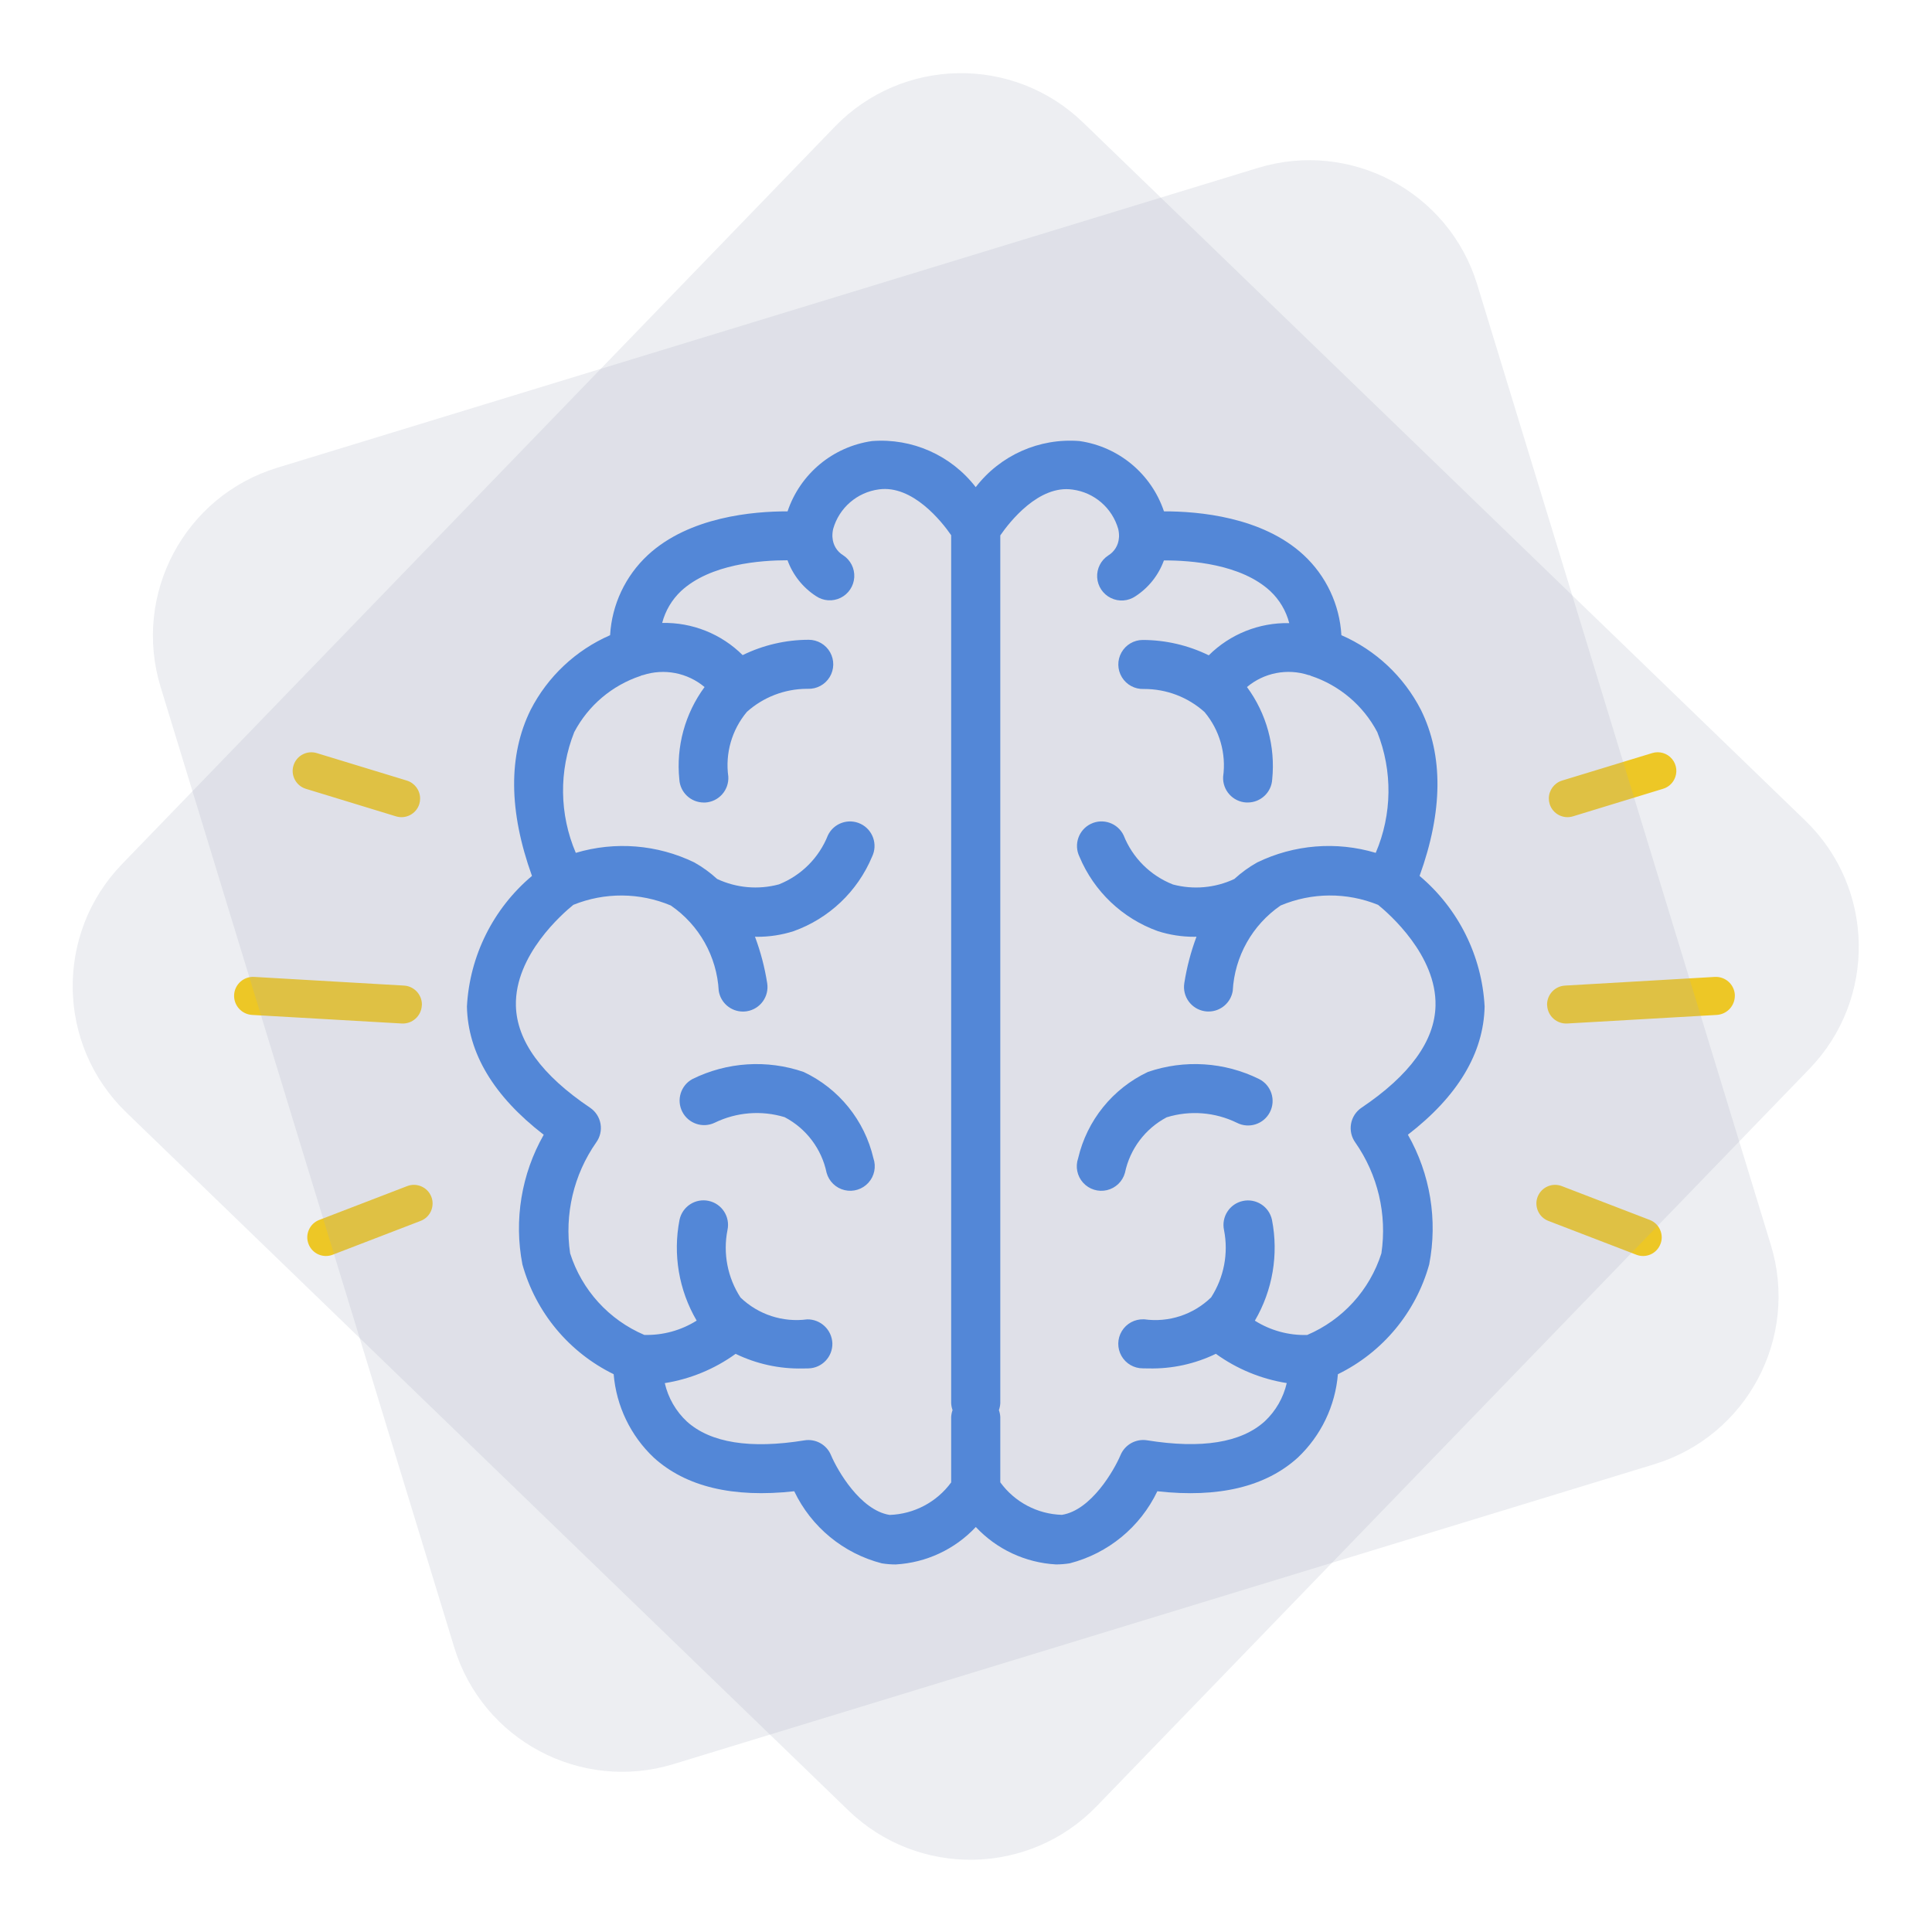
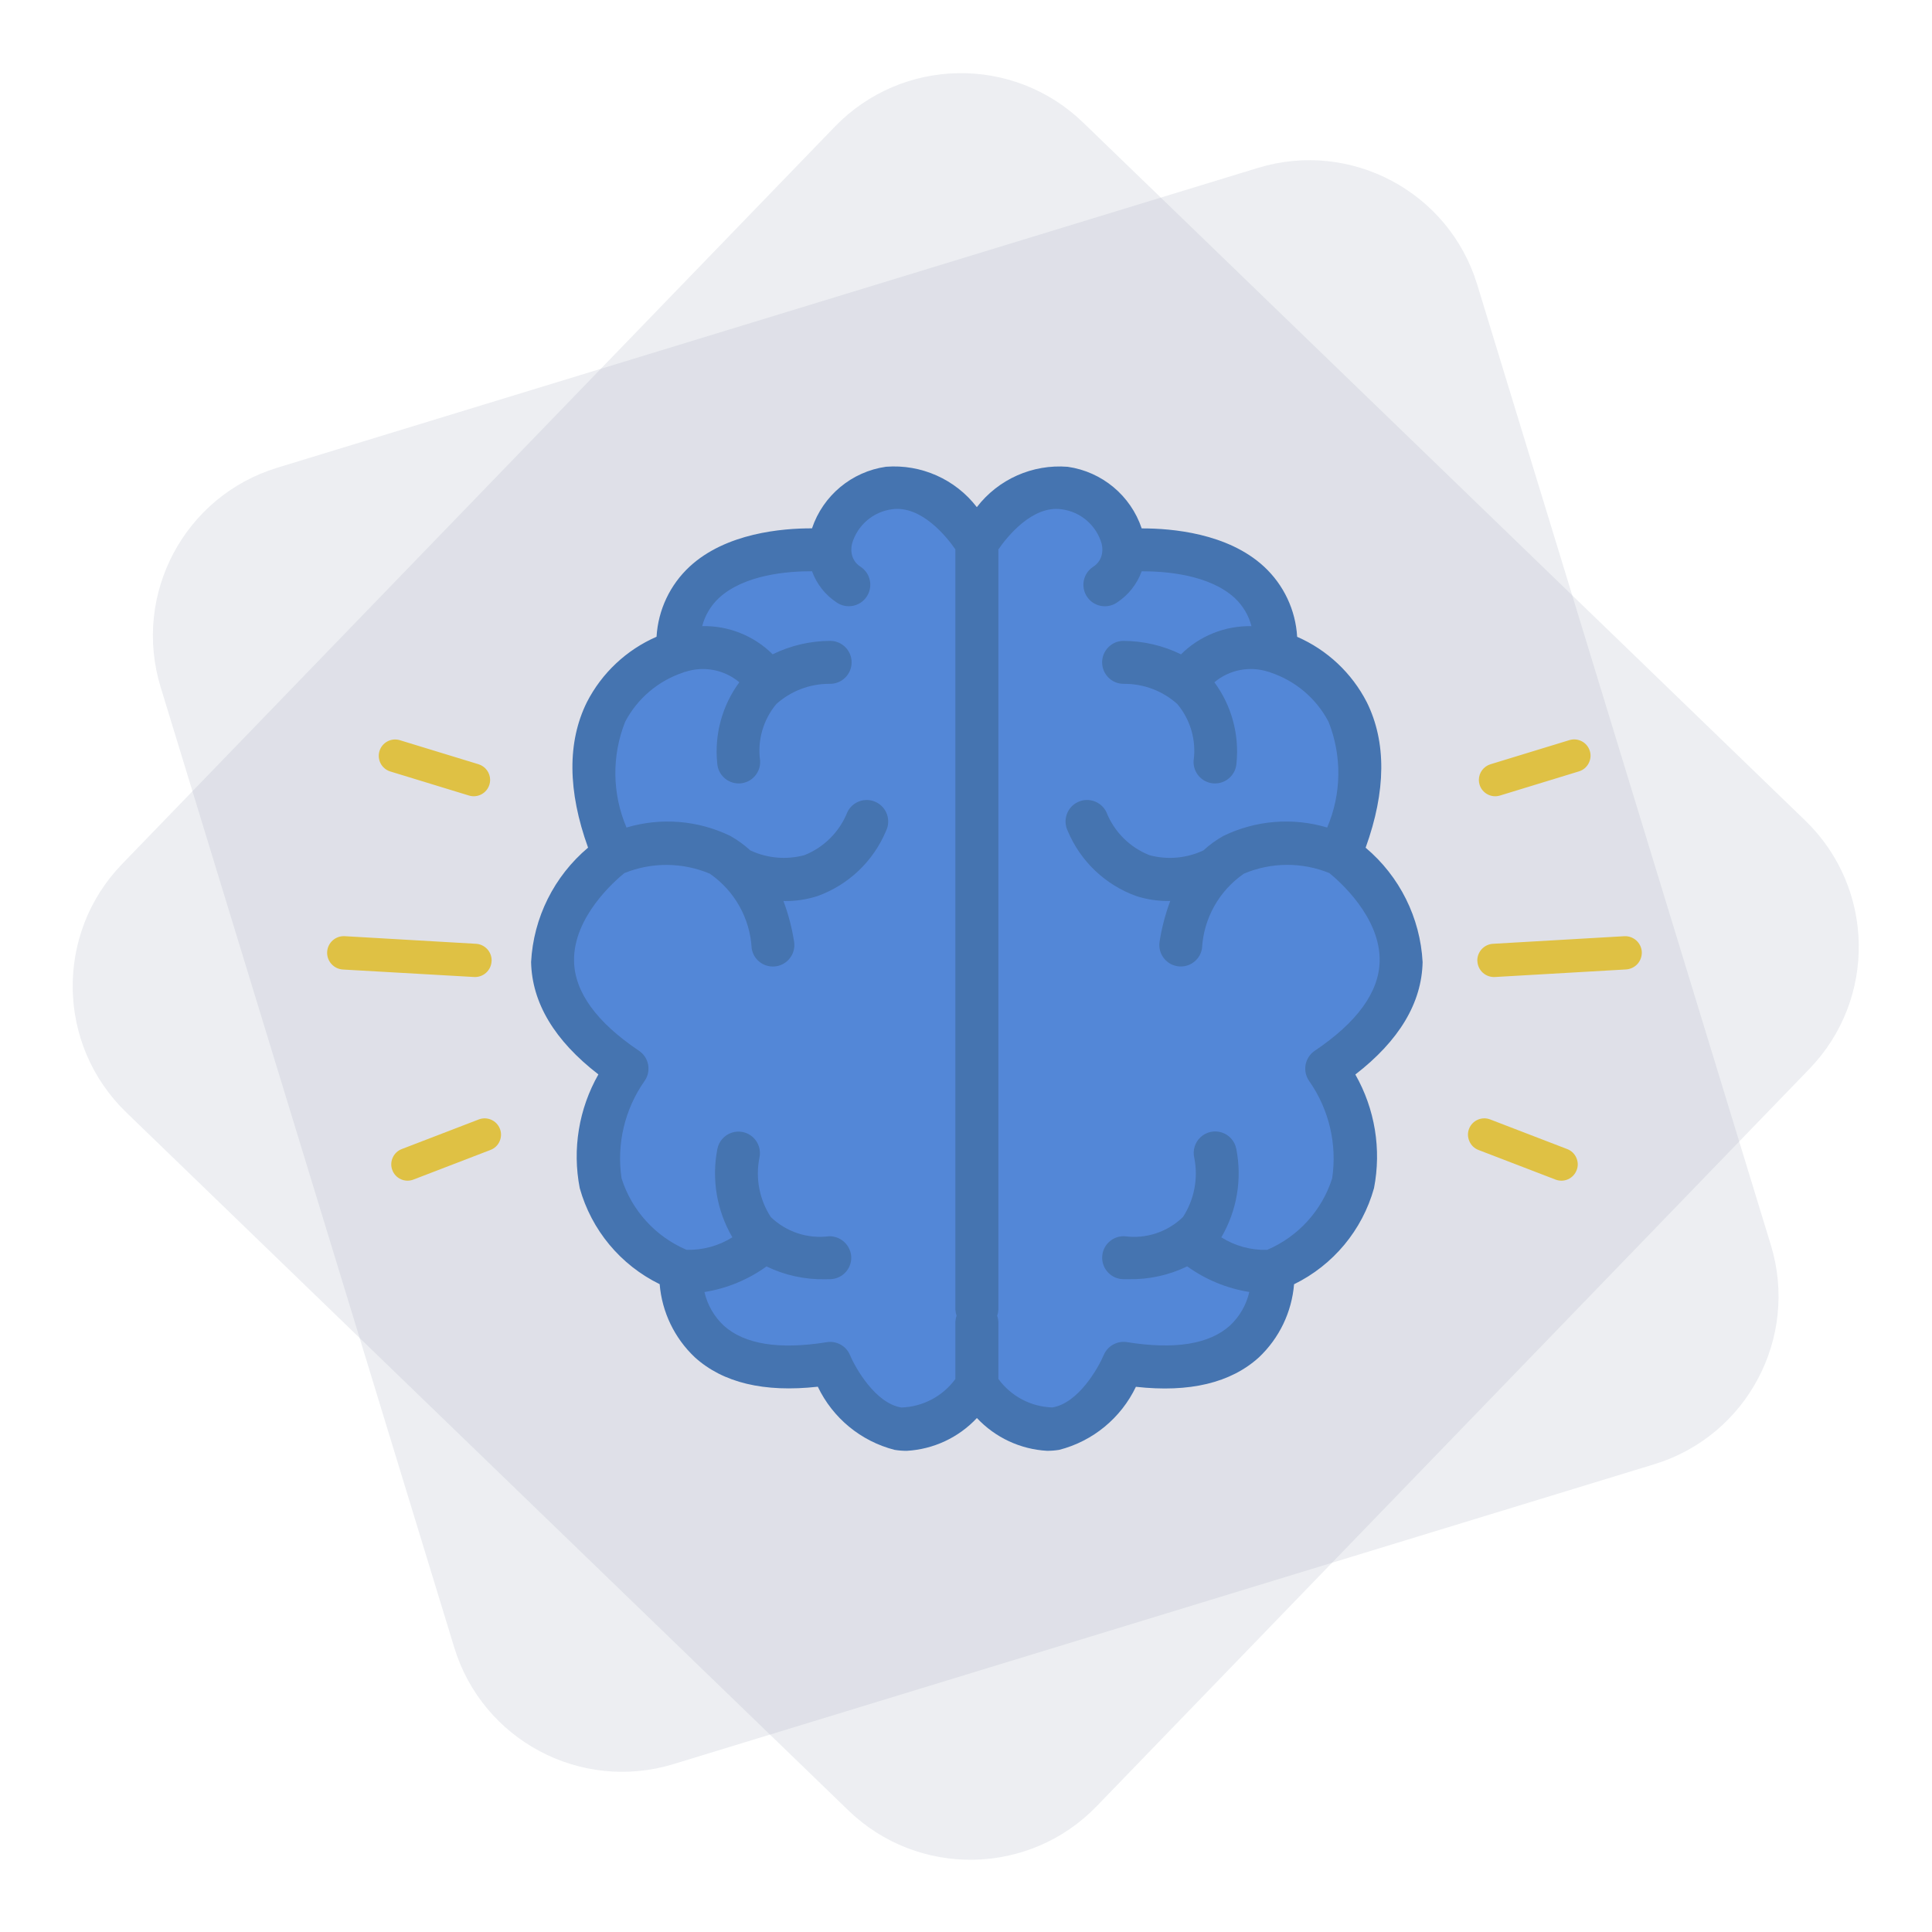
- <svg xmlns="http://www.w3.org/2000/svg" id="Component_15_1" data-name="Component 15 – 1" width="132.001" height="132.037" viewBox="0 0 132.001 132.037">
-   <g id="Group_269" data-name="Group 269" transform="translate(-804.599 -245.11)">
-     <g id="Brain" transform="translate(836.51 275.226)">
+ <svg xmlns="http://www.w3.org/2000/svg" id="Component_22_1" data-name="Component 22 – 1" width="132.001" height="132.037" viewBox="0 0 132.001 132.037">
+   <g id="Group_269" data-name="Group 269" transform="translate(-798.241 -243.349)">
+     <g id="Brain" transform="translate(834.537 275.226)">
+       <path id="Path_237" data-name="Path 237" d="M30.819,64.213l5.29,1.755,4.509-4.011H45.2l4.067-3.5,4.41-4.913,2.34-5.907-.776-5.607,2.768-4.016,2.2-6.9-4.2-5.2V18.655l-2.34-5.074-2.722-1.41L49.27,9.259l-5.6-3.415h-3.05L39.264,3.021l-3.155-.665-3.277.665L30.819,4.956,27.592,3.021l-4.215-.665L20.6,4.956,18.231,6.5,13.712,7.614l-1.92,1.645L9.913,12.171l-2.1,2.51L5.075,17.469v9.763L2.86,31.113V36.02l3.216,4.453v6l-1,1.162,1,3.324,2.608,2.583,1.23,3.347L11.792,59.7l4.175,2.259H20.6l3.7,4.011,4.012-.7Z" transform="translate(-0.355 -0.292)" fill="#2673e5" />
      <g id="Layer_6" data-name="Layer 6" transform="translate(0 0)">
-         <path id="Path_215" data-name="Path 215" d="M21.1,27.059a9.892,9.892,0,0,0-7.606.489,1.676,1.676,0,0,0,1.532,2.98,6.569,6.569,0,0,1,4.776-.379,5.571,5.571,0,0,1,2.868,3.8,1.676,1.676,0,1,0,3.2-.992A8.709,8.709,0,0,0,21.1,27.059Z" transform="translate(1.91 16.084)" fill="#2673e5" />
-         <path id="Path_216" data-name="Path 216" d="M73.488,39.77a12.539,12.539,0,0,0-4.445-8.924c1.6-4.428,1.627-8.241.093-11.346A11.091,11.091,0,0,0,63.7,14.394,8.1,8.1,0,0,0,61.113,8.91c-2.827-2.612-7.2-2.984-9.539-2.979A7.159,7.159,0,0,0,45.8,1.126a8.128,8.128,0,0,0-7.091,3.151,8.15,8.15,0,0,0-7.088-3.15,7.16,7.16,0,0,0-5.772,4.805c-2.336-.006-6.709.366-9.54,2.978a8.114,8.114,0,0,0-2.588,5.485A11.088,11.088,0,0,0,8.289,19.5c-1.534,3.106-1.5,6.918.093,11.346a12.537,12.537,0,0,0-4.445,8.923C4,42.952,5.766,45.9,9.185,48.536A12.944,12.944,0,0,0,7.729,57.4a11.9,11.9,0,0,0,6.236,7.5,8.838,8.838,0,0,0,2.741,5.7c2.192,1.991,5.411,2.763,9.6,2.3a9.166,9.166,0,0,0,5.985,4.926,5.964,5.964,0,0,0,.948.076,8.129,8.129,0,0,0,5.476-2.559A8.127,8.127,0,0,0,44.19,77.9a5.959,5.959,0,0,0,.946-.076A9.166,9.166,0,0,0,51.121,72.9c4.185.467,7.406-.307,9.6-2.3a8.843,8.843,0,0,0,2.74-5.7A11.9,11.9,0,0,0,69.7,57.4a12.934,12.934,0,0,0-1.455-8.868C71.659,45.9,73.423,42.952,73.488,39.77ZM32.826,74.517c-2.01-.317-3.575-3.057-4.007-4.083A1.672,1.672,0,0,0,27,69.422c-3.7.6-6.406.167-8.02-1.278a5.164,5.164,0,0,1-1.521-2.635,11.308,11.308,0,0,0,4.841-2,10.012,10.012,0,0,0,4.574,1c.133,0,.268,0,.406-.006a1.677,1.677,0,0,0,1.632-1.719,1.7,1.7,0,0,0-1.72-1.632,5.525,5.525,0,0,1-4.557-1.492,6.234,6.234,0,0,1-.89-4.62,1.675,1.675,0,1,0-3.278-.694,9.878,9.878,0,0,0,1.17,6.892,6.4,6.4,0,0,1-3.578.977,9.036,9.036,0,0,1-5.069-5.576,10.521,10.521,0,0,1,1.777-7.572,1.675,1.675,0,0,0-.416-2.381c-3.306-2.225-5.012-4.572-5.067-6.976-.08-3.449,3.19-6.292,3.925-6.887a8.736,8.736,0,0,1,6.661.044A7.572,7.572,0,0,1,21.146,38.7,1.675,1.675,0,0,0,22.8,40.116a1.658,1.658,0,0,0,.267-.021,1.676,1.676,0,0,0,1.39-1.919A16.153,16.153,0,0,0,23.623,35c.047,0,.091.007.139.007a8.131,8.131,0,0,0,2.5-.384,9.16,9.16,0,0,0,5.364-5.094,1.676,1.676,0,1,0-3.018-1.46,5.985,5.985,0,0,1-3.35,3.356,6.182,6.182,0,0,1-4.222-.371,8.329,8.329,0,0,0-1.559-1.13,11.213,11.213,0,0,0-8.1-.654,10.822,10.822,0,0,1-.106-8.252A7.953,7.953,0,0,1,15.8,17.178c.032-.009.057-.03.088-.041s.049,0,.074-.012a4.416,4.416,0,0,1,4.215.813,9.094,9.094,0,0,0-1.724,6.313,1.676,1.676,0,0,0,1.671,1.579l.1,0A1.676,1.676,0,0,0,21.8,24.057a5.668,5.668,0,0,1,1.272-4.424,6.174,6.174,0,0,1,4.1-1.574c.129,0,.049,0,.067,0a1.676,1.676,0,1,0,.052-3.351,10.3,10.3,0,0,0-4.51,1.048,7.571,7.571,0,0,0-5.5-2.2,4.572,4.572,0,0,1,1.293-2.182c2-1.85,5.436-2.1,7.273-2.1a4.921,4.921,0,0,0,1.942,2.446,1.676,1.676,0,1,0,1.859-2.789,1.518,1.518,0,0,1-.725-1.189c0-.032-.009-.062-.009-.094a2.12,2.12,0,0,1,.053-.518,3.759,3.759,0,0,1,3.124-2.7c2.3-.319,4.3,2.2,4.94,3.132V66.884a1.628,1.628,0,0,0,.095.471,1.627,1.627,0,0,0-.095.471v4.469A5.436,5.436,0,0,1,32.826,74.517ZM65.071,46.69a1.682,1.682,0,0,0-.419,2.377,10.518,10.518,0,0,1,1.781,7.575,9.044,9.044,0,0,1-5.072,5.577,6.359,6.359,0,0,1-3.575-.977,9.883,9.883,0,0,0,1.169-6.893,1.675,1.675,0,1,0-3.277.7,6.251,6.251,0,0,1-.881,4.6,5.469,5.469,0,0,1-4.568,1.5h-.046a1.676,1.676,0,1,0-.043,3.351q.206.006.408.006a10.01,10.01,0,0,0,4.573-1,11.3,11.3,0,0,0,4.844,2,5.162,5.162,0,0,1-1.5,2.611c-1.612,1.463-4.316,1.9-8.046,1.3a1.684,1.684,0,0,0-1.813,1.008c-.434,1.029-2,3.771-4.008,4.087a5.4,5.4,0,0,1-4.21-2.223V67.825a1.627,1.627,0,0,0-.095-.471,1.627,1.627,0,0,0,.095-.471V7.575c.647-.939,2.633-3.465,4.938-3.132a3.759,3.759,0,0,1,3.124,2.7,2.116,2.116,0,0,1,.053.518c0,.032-.011.061-.009.093a1.518,1.518,0,0,1-.725,1.189,1.676,1.676,0,1,0,1.859,2.789,4.922,4.922,0,0,0,1.942-2.447c1.837-.008,5.277.246,7.274,2.1a4.576,4.576,0,0,1,1.292,2.184,7.58,7.58,0,0,0-5.5,2.2,10.332,10.332,0,0,0-4.51-1.049,1.676,1.676,0,1,0,.062,3.351h.036a6.156,6.156,0,0,1,4.121,1.574,5.668,5.668,0,0,1,1.272,4.424A1.676,1.676,0,0,0,57.2,25.828l.1,0a1.676,1.676,0,0,0,1.671-1.579,9.094,9.094,0,0,0-1.724-6.312,4.415,4.415,0,0,1,4.213-.815c.025.01.05,0,.075.013s.051.03.08.038a7.955,7.955,0,0,1,4.537,3.845,10.822,10.822,0,0,1-.106,8.252,11.2,11.2,0,0,0-8.1.654,8.327,8.327,0,0,0-1.562,1.131,6.155,6.155,0,0,1-4.194.377,5.971,5.971,0,0,1-3.375-3.364,1.676,1.676,0,1,0-3.018,1.46,9.158,9.158,0,0,0,5.363,5.094,8.131,8.131,0,0,0,2.5.384c.047,0,.09-.006.137-.007a16.176,16.176,0,0,0-.833,3.173,1.676,1.676,0,0,0,1.39,1.92,1.642,1.642,0,0,0,.267.021,1.676,1.676,0,0,0,1.653-1.411,7.569,7.569,0,0,1,3.273-5.835,8.707,8.707,0,0,1,6.662-.042c.747.606,4,3.444,3.923,6.886C70.081,42.119,68.377,44.466,65.071,46.69Z" transform="translate(-3.937 -1.1)" fill="#2673e5" />
-         <path id="Path_217" data-name="Path 217" d="M41.265,27.547a9.9,9.9,0,0,0-7.606-.489,8.715,8.715,0,0,0-4.769,5.9,1.676,1.676,0,1,0,3.2.992,5.578,5.578,0,0,1,2.851-3.791,6.544,6.544,0,0,1,4.8.375,1.676,1.676,0,1,0,1.527-2.984Z" transform="translate(12.881 16.084)" fill="#2673e5" />
+         <path id="Path_215" data-name="Path 215" d="M20.046,26.992a8.666,8.666,0,0,0-6.663.428,1.468,1.468,0,1,0,1.342,2.611,5.755,5.755,0,0,1,4.184-.332,4.88,4.88,0,0,1,2.512,3.327,1.468,1.468,0,1,0,2.8-.869A7.629,7.629,0,0,0,20.046,26.992Z" transform="translate(0.113 10.802)" fill="#2673e5" />
+         <path id="Path_216" data-name="Path 216" d="M64.865,34.975a10.985,10.985,0,0,0-3.894-7.818c1.4-3.879,1.425-7.219.082-9.94a9.716,9.716,0,0,0-4.762-4.473,7.094,7.094,0,0,0-2.267-4.8c-2.477-2.288-6.309-2.614-8.357-2.609a6.271,6.271,0,0,0-5.056-4.21A7.121,7.121,0,0,0,34.4,3.882a7.139,7.139,0,0,0-6.209-2.76,6.273,6.273,0,0,0-5.056,4.209c-2.046-.005-5.877.32-8.357,2.609a7.108,7.108,0,0,0-2.267,4.8,9.713,9.713,0,0,0-4.762,4.473c-1.343,2.721-1.316,6.061.082,9.94a10.983,10.983,0,0,0-3.894,7.817c.059,2.789,1.6,5.367,4.6,7.68a11.339,11.339,0,0,0-1.276,7.769,10.428,10.428,0,0,0,5.463,6.567,7.742,7.742,0,0,0,2.4,4.995c1.92,1.744,4.74,2.42,8.408,2.013a8.029,8.029,0,0,0,5.243,4.315,5.224,5.224,0,0,0,.83.067,7.121,7.121,0,0,0,4.8-2.242,7.119,7.119,0,0,0,4.8,2.241,5.221,5.221,0,0,0,.829-.067A8.03,8.03,0,0,0,45.271,64c3.666.409,6.488-.269,8.409-2.014a7.746,7.746,0,0,0,2.4-4.994,10.428,10.428,0,0,0,5.463-6.567,11.331,11.331,0,0,0-1.275-7.768C63.262,40.342,64.808,37.763,64.865,34.975ZM29.244,65.415c-1.761-.277-3.131-2.678-3.51-3.577a1.465,1.465,0,0,0-1.59-.887c-3.243.523-5.612.146-7.026-1.12a4.524,4.524,0,0,1-1.333-2.308,9.906,9.906,0,0,0,4.241-1.75,8.77,8.77,0,0,0,4.007.876c.116,0,.235,0,.356-.005a1.469,1.469,0,0,0,1.429-1.505,1.492,1.492,0,0,0-1.507-1.429A4.84,4.84,0,0,1,20.32,52.4a5.461,5.461,0,0,1-.78-4.047,1.468,1.468,0,1,0-2.872-.608,8.653,8.653,0,0,0,1.025,6.038,5.609,5.609,0,0,1-3.134.855,7.916,7.916,0,0,1-4.44-4.884,9.217,9.217,0,0,1,1.557-6.633,1.467,1.467,0,0,0-.364-2.085c-2.9-1.949-4.39-4.005-4.439-6.111-.07-3.022,2.794-5.512,3.438-6.033a7.653,7.653,0,0,1,5.835.038,6.633,6.633,0,0,1,2.866,5.111,1.467,1.467,0,0,0,1.448,1.237,1.452,1.452,0,0,0,.234-.019,1.468,1.468,0,0,0,1.217-1.681,14.15,14.15,0,0,0-.729-2.78c.041,0,.08.006.122.006a7.123,7.123,0,0,0,2.192-.336,8.025,8.025,0,0,0,4.7-4.463,1.468,1.468,0,1,0-2.644-1.279,5.243,5.243,0,0,1-2.935,2.94,5.416,5.416,0,0,1-3.7-.325,7.3,7.3,0,0,0-1.365-.989,9.822,9.822,0,0,0-7.093-.573,9.48,9.48,0,0,1-.093-7.229,6.967,6.967,0,0,1,3.967-3.366c.028-.008.05-.027.077-.036s.043,0,.065-.01a3.868,3.868,0,0,1,3.693.713,7.967,7.967,0,0,0-1.51,5.53,1.468,1.468,0,0,0,1.464,1.383l.086,0a1.468,1.468,0,0,0,1.381-1.551A4.965,4.965,0,0,1,20.7,17.336a5.408,5.408,0,0,1,3.592-1.379c.113,0,.043,0,.059,0a1.468,1.468,0,1,0,.046-2.936,9.026,9.026,0,0,0-3.951.918,6.632,6.632,0,0,0-4.815-1.925A4.005,4.005,0,0,1,16.765,10.1c1.748-1.621,4.762-1.844,6.371-1.836a4.311,4.311,0,0,0,1.7,2.143,1.468,1.468,0,1,0,1.629-2.443,1.33,1.33,0,0,1-.635-1.041c0-.028-.008-.054-.008-.082a1.857,1.857,0,0,1,.047-.454,3.293,3.293,0,0,1,2.737-2.361c2.017-.28,3.764,1.924,4.327,2.744V58.728a1.426,1.426,0,0,0,.083.412,1.426,1.426,0,0,0-.083.412v3.915A4.762,4.762,0,0,1,29.244,65.415ZM57.491,41.037a1.473,1.473,0,0,0-.367,2.082,9.214,9.214,0,0,1,1.56,6.636,7.923,7.923,0,0,1-4.443,4.886,5.571,5.571,0,0,1-3.132-.856,8.657,8.657,0,0,0,1.024-6.038,1.468,1.468,0,1,0-2.87.614,5.476,5.476,0,0,1-.771,4.03,4.791,4.791,0,0,1-4,1.318h-.04a1.468,1.468,0,1,0-.037,2.936q.181.005.357,0a8.769,8.769,0,0,0,4.006-.876,9.9,9.9,0,0,0,4.243,1.75,4.522,4.522,0,0,1-1.312,2.287c-1.412,1.282-3.781,1.666-7.048,1.141a1.475,1.475,0,0,0-1.589.883c-.38.9-1.751,3.3-3.511,3.58a4.728,4.728,0,0,1-3.688-1.948V59.552a1.426,1.426,0,0,0-.083-.412,1.425,1.425,0,0,0,.083-.412V6.772c.566-.823,2.307-3.035,4.326-2.744A3.293,3.293,0,0,1,42.933,6.39a1.854,1.854,0,0,1,.047.454c0,.028-.009.054-.008.082a1.33,1.33,0,0,1-.635,1.041,1.468,1.468,0,1,0,1.629,2.443,4.312,4.312,0,0,0,1.7-2.143c1.609-.007,4.623.216,6.372,1.837a4.009,4.009,0,0,1,1.132,1.913,6.64,6.64,0,0,0-4.816,1.924,9.051,9.051,0,0,0-3.95-.919,1.468,1.468,0,1,0,.054,2.936h.032a5.393,5.393,0,0,1,3.61,1.379,4.965,4.965,0,0,1,1.114,3.876,1.468,1.468,0,0,0,1.381,1.551l.086,0a1.468,1.468,0,0,0,1.464-1.383,7.966,7.966,0,0,0-1.51-5.53,3.868,3.868,0,0,1,3.691-.714c.022.008.044,0,.066.011s.045.026.07.033a6.969,6.969,0,0,1,3.974,3.368,9.48,9.48,0,0,1-.093,7.229,9.815,9.815,0,0,0-7.091.573,7.294,7.294,0,0,0-1.368.991,5.392,5.392,0,0,1-3.674.33,5.231,5.231,0,0,1-2.956-2.947,1.468,1.468,0,1,0-2.644,1.279,8.023,8.023,0,0,0,4.7,4.463A7.123,7.123,0,0,0,47.5,30.8c.041,0,.079-.005.12-.006a14.171,14.171,0,0,0-.73,2.78,1.468,1.468,0,0,0,1.217,1.682,1.439,1.439,0,0,0,.234.019,1.468,1.468,0,0,0,1.448-1.236,6.63,6.63,0,0,1,2.868-5.111,7.628,7.628,0,0,1,5.836-.037c.654.531,3.506,3.017,3.436,6.032C61.88,37.033,60.387,39.089,57.491,41.037Z" transform="translate(-3.937 -1.1)" fill="#0f55a8" />
+         <path id="Path_217" data-name="Path 217" d="M39.721,27.42a8.669,8.669,0,0,0-6.663-.428,7.634,7.634,0,0,0-4.178,5.165,1.468,1.468,0,1,0,2.8.869,4.886,4.886,0,0,1,2.5-3.321,5.733,5.733,0,0,1,4.2.328,1.468,1.468,0,0,0,1.338-2.614Z" transform="translate(7.711 10.802)" fill="#2673e5" />
      </g>
    </g>
-     <g id="Group_265" data-name="Group 265" transform="translate(824.599 300.958) rotate(-90)">
-       <path id="Union_17" data-name="Union 17" d="M.9,8.657A1.277,1.277,0,0,1,.056,7.065L1.94.9A1.265,1.265,0,0,1,2.563.151,1.256,1.256,0,0,1,3.534.058,1.277,1.277,0,0,1,4.38,1.649L2.5,7.811a1.285,1.285,0,0,1-1.22.9A1.24,1.24,0,0,1,.9,8.657ZM2.8.6a.76.76,0,0,0-.374.451L.544,7.214a.765.765,0,0,0,.508.954.786.786,0,0,0,.955-.508L3.892,1.5A.763.763,0,0,0,3.161.513.755.755,0,0,0,2.8.6ZM1.067,8.118A.71.71,0,0,1,.6,7.231L2.48,1.068a.711.711,0,0,1,1.36.416L1.956,7.646a.71.71,0,0,1-.888.472Z" fill="#ffce00" stroke="rgba(0,0,0,0)" stroke-miterlimit="10" stroke-width="1" />
-       <g id="Group_21" data-name="Group 21" transform="translate(0.29 0.291)">
-         <path id="Path_31" data-name="Path 31" d="M1.036,8.134a.883.883,0,0,1-.261-.04L.629,8.05A.892.892,0,0,1,.039,6.938L1.968.631A.891.891,0,0,1,3.081.039l.144.044A.893.893,0,0,1,3.816,1.2L1.887,7.5a.893.893,0,0,1-.852.631ZM.78,7.562.924,7.6A.381.381,0,0,0,1.4,7.354L3.328,1.047A.38.38,0,0,0,3.075.573L2.931.529a.378.378,0,0,0-.289.028A.374.374,0,0,0,2.457.78L.528,7.087a.381.381,0,0,0,.252.475Z" transform="translate(0 0)" fill="#ffce00" />
+     <g id="Group_265" data-name="Group 265" transform="translate(824.104 297.767) rotate(-90)">
+       <path id="Union_17" data-name="Union 17" d="M.79,7.583A1.118,1.118,0,0,1,.049,6.189L1.7.791a1.118,1.118,0,0,1,2.138.653l-1.651,5.4a1.126,1.126,0,0,1-1.069.79A1.077,1.077,0,0,1,.79,7.583ZM2.454.527a.666.666,0,0,0-.327.4L.477,6.32a.669.669,0,0,0,.445.835.689.689,0,0,0,.837-.444l1.65-5.4A.669.669,0,0,0,2.965.478a.658.658,0,0,0-.2-.029A.672.672,0,0,0,2.454.527ZM.935,7.111a.623.623,0,0,1-.414-.778L2.173.936A.623.623,0,1,1,3.363,1.3L1.713,6.7a.622.622,0,0,1-.778.413Z" transform="translate(0 0)" fill="#ffce00" stroke="rgba(0,0,0,0)" stroke-miterlimit="10" stroke-width="1" />
+       <g id="Group_21" data-name="Group 21" transform="translate(0.254 0.254)">
+         <path id="Path_31" data-name="Path 31" d="M.907,7.125a.773.773,0,0,1-.229-.035L.551,7.052a.782.782,0,0,1-.517-.974L1.724.553A.781.781,0,0,1,2.7.035l.126.038a.782.782,0,0,1,.518.975L1.653,6.573a.783.783,0,0,1-.746.553Zm-.224-.5.126.038a.333.333,0,0,0,.416-.22L2.915.917A.333.333,0,0,0,2.694.5L2.568.463a.331.331,0,0,0-.253.024.328.328,0,0,0-.162.2L.462,6.208a.334.334,0,0,0,.221.416Z" transform="translate(0 0)" fill="#ffce00" />
      </g>
-       <g id="Group_22" data-name="Group 22" transform="translate(0.255 0.257)">
-         <path id="Path_32" data-name="Path 32" d="M1.019,8.2a1,1,0,0,1-.3-.045A1.022,1.022,0,0,1,.044,6.883L1.929.722a1.02,1.02,0,0,1,1.952.6L2,7.479A1.022,1.022,0,0,1,1.019,8.2ZM2.905.617A.4.4,0,0,0,2.52.9L.635,7.063a.4.4,0,0,0,.77.236L3.289,1.137a.4.4,0,0,0-.267-.5A.407.407,0,0,0,2.905.617Z" transform="translate(0 0)" fill="#ffce00" />
+       <g id="Group_22" data-name="Group 22" transform="translate(0.224 0.225)">
+         <path id="Path_32" data-name="Path 32" d="M.893,7.184a.875.875,0,0,1-.26-.039A.9.9,0,0,1,.039,6.03L1.69.632a.894.894,0,0,1,1.71.522l-1.651,5.4A.9.9,0,0,1,.893,7.184ZM2.545.541a.353.353,0,0,0-.337.25L.557,6.187a.353.353,0,0,0,.674.207L2.882,1a.352.352,0,0,0-.234-.44A.356.356,0,0,0,2.545.541Z" transform="translate(0 0)" fill="#ffce00" />
      </g>
    </g>
-     <g id="Group_271" data-name="Group 271" transform="translate(910.449 300.957) rotate(-90)">
-       <path id="Union_17-2" data-name="Union 17" d="M2.563,8.564A1.263,1.263,0,0,1,1.94,7.81L.056,1.649A1.276,1.276,0,0,1,.9.057,1.24,1.24,0,0,1,1.275,0,1.285,1.285,0,0,1,2.5.9L4.38,7.065a1.274,1.274,0,0,1-1.817,1.5ZM1.052.545A.765.765,0,0,0,.544,1.5L2.428,7.661a.765.765,0,0,0,1.463-.446L2.007,1.053A.788.788,0,0,0,1.26.515.72.72,0,0,0,1.052.545Zm1.427,7.1L.595,1.483a.711.711,0,0,1,1.36-.416L3.839,7.23a.711.711,0,0,1-1.36.416Z" transform="translate(0 0)" fill="#ffce00" stroke="rgba(0,0,0,0)" stroke-miterlimit="10" stroke-width="1" />
-       <g id="Group_21-2" data-name="Group 21" transform="translate(0.29 0.29)">
-         <path id="Path_31-2" data-name="Path 31" d="M1.036,0A.883.883,0,0,0,.775.04L.629.084A.892.892,0,0,0,.039,1.2L1.968,7.5a.891.891,0,0,0,1.113.592l.144-.044a.893.893,0,0,0,.592-1.113L1.887.631A.893.893,0,0,0,1.036,0ZM.78.572.924.529A.381.381,0,0,1,1.4.78L3.328,7.087a.38.38,0,0,1-.252.474L2.931,7.6a.378.378,0,0,1-.289-.028.374.374,0,0,1-.185-.223L.528,1.047A.381.381,0,0,1,.78.572Z" transform="translate(0)" fill="#ffce00" />
+     <g id="Group_271" data-name="Group 271" transform="translate(899.309 297.767) rotate(-90)">
+       <path id="Union_17-2" data-name="Union 17" d="M2.246,7.5a1.105,1.105,0,0,1-.546-.66L.049,1.445A1.118,1.118,0,0,1,.79.049,1.072,1.072,0,0,1,1.117,0,1.126,1.126,0,0,1,2.186.791l1.651,5.4A1.119,1.119,0,0,1,3.1,7.583a1.1,1.1,0,0,1-.85-.082ZM.922.478a.669.669,0,0,0-.445.835l1.651,5.4a.663.663,0,0,0,.327.4.669.669,0,0,0,.954-.786L1.758.923A.69.69,0,0,0,1.1.451.629.629,0,0,0,.922.478ZM2.173,6.7.521,1.3A.623.623,0,0,1,1.713.935l1.651,5.4A.623.623,0,1,1,2.173,6.7Z" transform="translate(0 0)" fill="#ffce00" stroke="rgba(0,0,0,0)" stroke-miterlimit="10" stroke-width="1" />
+       <g id="Group_21-2" data-name="Group 21" transform="translate(0.254 0.254)">
+         <path id="Path_31-2" data-name="Path 31" d="M.907,0A.773.773,0,0,0,.679.035L.551.073a.782.782,0,0,0-.517.974l1.69,5.525a.781.781,0,0,0,.975.519l.126-.038a.782.782,0,0,0,.518-.975L1.653.553A.783.783,0,0,0,.907,0ZM.683.5.809.464a.333.333,0,0,1,.416.22l1.69,5.525a.333.333,0,0,1-.221.415l-.126.038a.331.331,0,0,1-.253-.024.328.328,0,0,1-.162-.2L.462.917A.334.334,0,0,1,.683.5Z" transform="translate(0)" fill="#ffce00" />
      </g>
-       <g id="Group_22-2" data-name="Group 22" transform="translate(0.255 0.255)">
-         <path id="Path_32-2" data-name="Path 32" d="M1.019,0a1,1,0,0,0-.3.045A1.022,1.022,0,0,0,.044,1.318L1.929,7.48a1.02,1.02,0,0,0,1.952-.6L2,.722A1.022,1.022,0,0,0,1.019,0ZM2.905,7.584A.4.4,0,0,1,2.52,7.3L.635,1.138A.4.4,0,0,1,1.405.9L3.289,7.064a.4.4,0,0,1-.267.5A.407.407,0,0,1,2.905,7.584Z" transform="translate(0)" fill="#ffce00" />
+       <g id="Group_22-2" data-name="Group 22" transform="translate(0.224 0.224)">
+         <path id="Path_32-2" data-name="Path 32" d="M.893,0a.875.875,0,0,0-.26.039A.9.9,0,0,0,.039,1.155l1.651,5.4A.894.894,0,0,0,3.4,6.03L1.748.633A.9.9,0,0,0,.893,0ZM2.545,6.644a.353.353,0,0,1-.337-.25L.557,1A.353.353,0,0,1,1.231.79l1.65,5.4a.352.352,0,0,1-.234.44A.356.356,0,0,1,2.545,6.644Z" transform="translate(0 0)" fill="#ffce00" />
      </g>
    </g>
-     <g id="Group_266" data-name="Group 266" transform="translate(825.598 330.949) rotate(-90)">
-       <path id="Union_4" data-name="Union 4" d="M3.073,8.456A1.26,1.26,0,0,1,2.4,7.746L.087,1.733A1.27,1.27,0,0,1,.821.087a1.249,1.249,0,0,1,.972.025,1.26,1.26,0,0,1,.673.706L4.779,6.831A1.278,1.278,0,0,1,4.047,8.48a1.229,1.229,0,0,1-.455.085A1.3,1.3,0,0,1,3.073,8.456Z" transform="translate(0 0)" fill="#ffce00" stroke="rgba(0,0,0,0)" stroke-miterlimit="10" stroke-width="1" />
+     <g id="Group_266" data-name="Group 266" transform="translate(824.979 324.04) rotate(-90)">
+       <path id="Union_4" data-name="Union 4" d="M2.692,7.406a1.1,1.1,0,0,1-.59-.621L.076,1.517A1.111,1.111,0,0,1,.719.076,1.093,1.093,0,0,1,1.571.1a1.1,1.1,0,0,1,.59.617L4.186,5.983a1.119,1.119,0,0,1-.64,1.444,1.087,1.087,0,0,1-.4.076A1.135,1.135,0,0,1,2.692,7.406Z" transform="translate(0 0)" fill="#ffce00" stroke="rgba(0,0,0,0)" stroke-miterlimit="10" stroke-width="1" />
    </g>
-     <g id="Group_270" data-name="Group 270" transform="translate(909.599 330.949) rotate(-90)">
-       <path id="Union_4-2" data-name="Union 4" d="M.821,8.478A1.269,1.269,0,0,1,.087,6.832L2.4.819A1.26,1.26,0,0,1,3.073.11,1.292,1.292,0,0,1,3.592,0a1.232,1.232,0,0,1,.455.086,1.278,1.278,0,0,1,.732,1.649L2.466,7.747a1.258,1.258,0,0,1-.673.706,1.277,1.277,0,0,1-.52.113A1.2,1.2,0,0,1,.821,8.478Z" transform="translate(0 0)" fill="#ffce00" stroke="rgba(0,0,0,0)" stroke-miterlimit="10" stroke-width="1" />
+     <g id="Group_270" data-name="Group 270" transform="translate(898.564 324.04) rotate(-90)">
+       <path id="Union_4-2" data-name="Union 4" d="M.719,7.427A1.111,1.111,0,0,1,.076,5.985L2.1.717A1.1,1.1,0,0,1,2.692.1,1.134,1.134,0,0,1,3.146,0a1.086,1.086,0,0,1,.4.075,1.119,1.119,0,0,1,.64,1.445L2.16,6.787a1.1,1.1,0,0,1-.59.618,1.127,1.127,0,0,1-.455.1A1.054,1.054,0,0,1,.719,7.427Z" transform="translate(0 0)" fill="#ffce00" stroke="rgba(0,0,0,0)" stroke-miterlimit="10" stroke-width="1" />
    </g>
-     <path id="Union_12" data-name="Union 12" d="M1.221,12.827A1.3,1.3,0,0,1,0,11.457L.586,1.229A1.308,1.308,0,0,1,1.963,0,1.3,1.3,0,0,1,3.184,1.379L2.592,11.607A1.3,1.3,0,0,1,1.3,12.834Z" transform="translate(820.599 315.058) rotate(-90)" fill="#ffce00" stroke="rgba(0,0,0,0)" stroke-miterlimit="10" stroke-width="1" />
-     <path id="Union_21" data-name="Union 21" d="M1.023,12.5a1.317,1.317,0,0,1-.437-.9L0,1.377A1.3,1.3,0,0,1,1.22.007L1.3,0A1.3,1.3,0,0,1,2.591,1.228l.592,10.228a1.3,1.3,0,0,1-1.22,1.377l-.075,0A1.32,1.32,0,0,1,1.023,12.5Z" transform="translate(910.329 315.058) rotate(-90)" fill="#ffce00" stroke="rgba(0,0,0,0)" stroke-miterlimit="10" stroke-width="1" />
+     <path id="Union_12" data-name="Union 12" d="M1.069,11.236A1.133,1.133,0,0,1,0,10.037l.511-8.96A1.148,1.148,0,0,1,1.719,0a1.141,1.141,0,0,1,1.07,1.206l-.519,8.96a1.137,1.137,0,0,1-1.13,1.075Z" transform="translate(820.599 310.119) rotate(-90)" fill="#ffce00" stroke="rgba(0,0,0,0)" stroke-miterlimit="10" stroke-width="1" />
+     <path id="Union_21" data-name="Union 21" d="M.9,10.954a1.161,1.161,0,0,1-.383-.788L0,1.206A1.135,1.135,0,0,1,1.069.006L1.14,0a1.139,1.139,0,0,1,1.13,1.075l.518,8.96A1.14,1.14,0,0,1,1.72,11.241l-.068,0A1.157,1.157,0,0,1,.9,10.954Z" transform="translate(899.204 310.12) rotate(-90)" fill="#ffce00" stroke="rgba(0,0,0,0)" stroke-miterlimit="10" stroke-width="1" />
  </g>
-   <rect id="Rectangle_217" data-name="Rectangle 217" width="94.089" height="92.642" rx="12" transform="translate(7.469 35.476) rotate(-17)" fill="#a3abbd" opacity="0.2" />
+   <rect id="Rectangle_217" data-name="Rectangle 217" width="94.089" height="92.642" rx="12" transform="translate(7.468 35.476) rotate(-17)" fill="#a3abbd" opacity="0.2" />
  <rect id="Rectangle_218" data-name="Rectangle 218" width="94.089" height="92.642" rx="12" transform="matrix(0.695, -0.719, 0.719, 0.695, 0, 67.682)" fill="#a3abbd" opacity="0.2" />
</svg>
